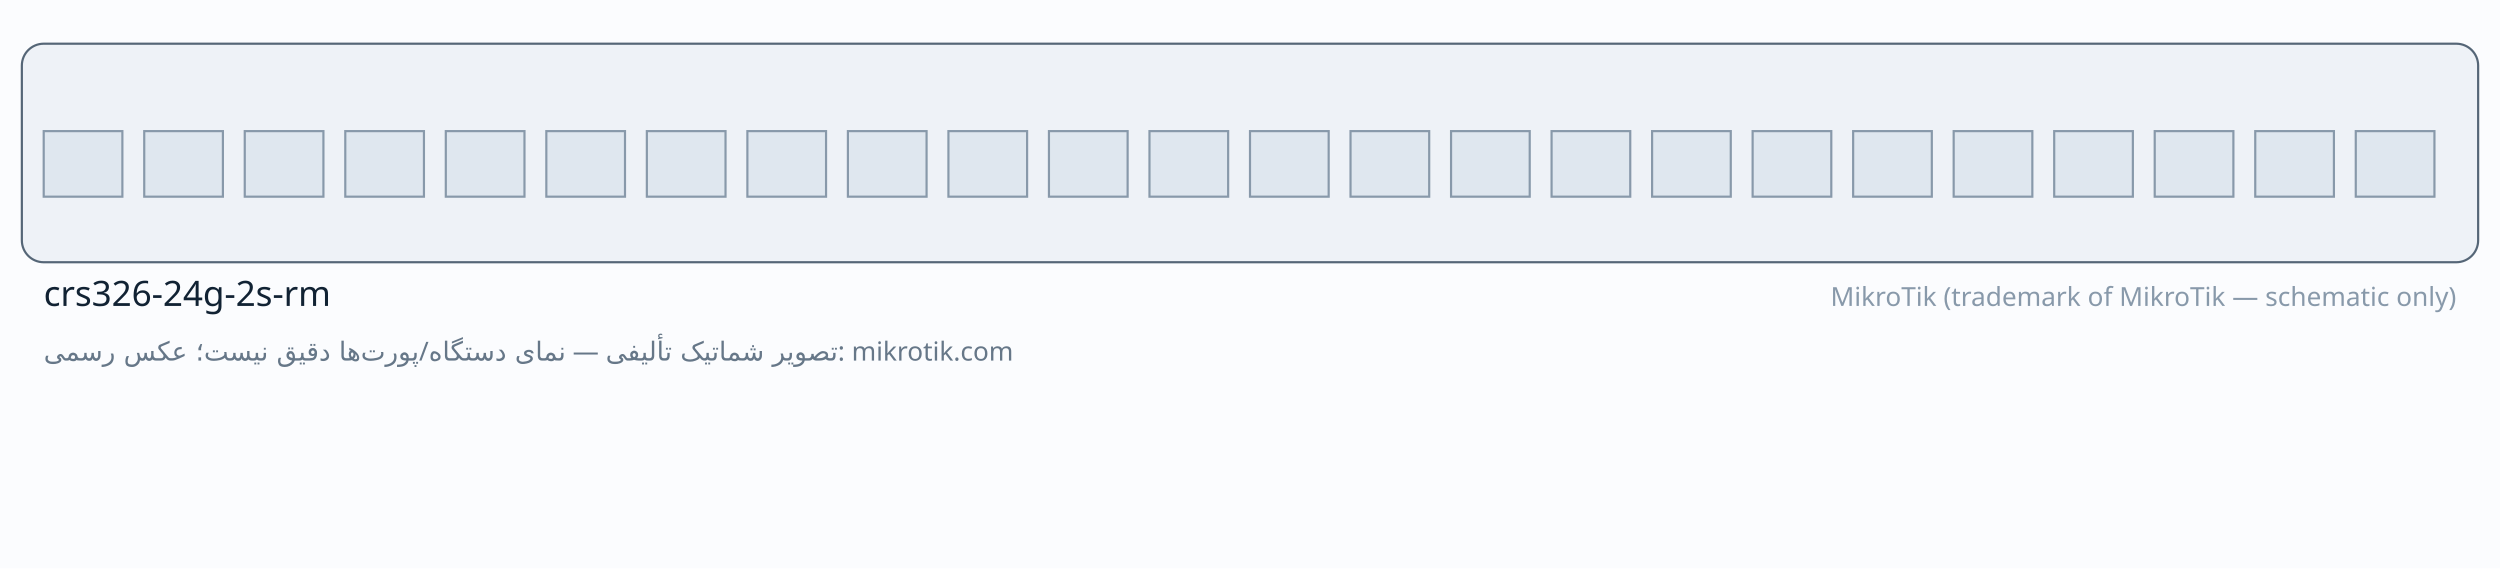
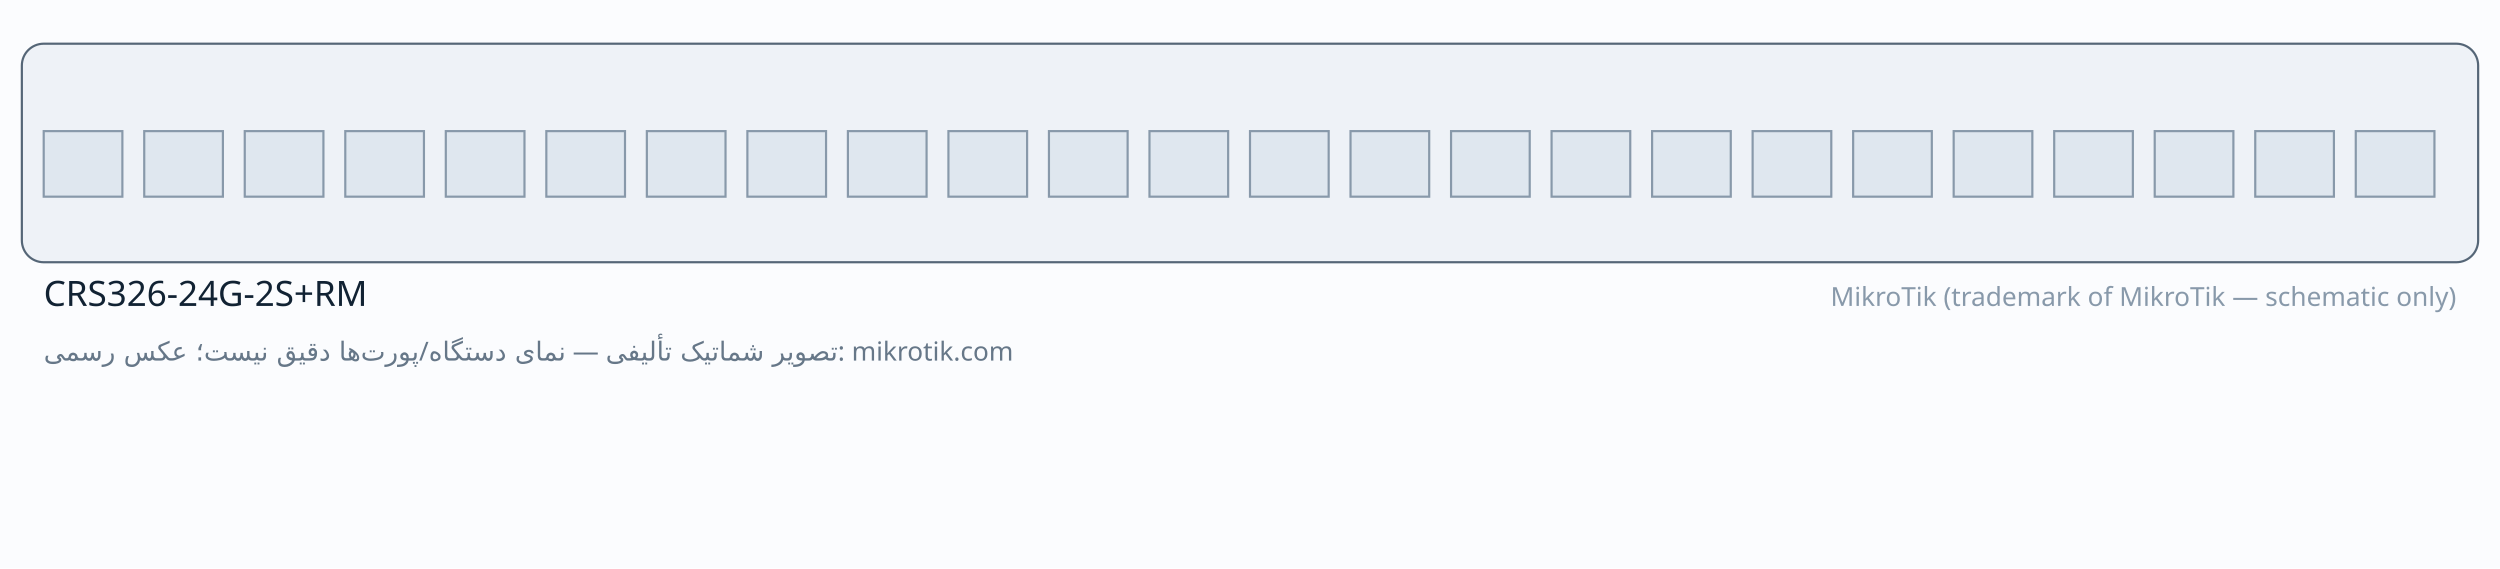
<svg xmlns="http://www.w3.org/2000/svg" viewBox="0 0 1144 260" font-family="Tahoma,sans-serif">
  <rect width="1144" height="260" fill="#fbfcfe" />
  <rect x="10" y="20" width="1124" height="100" rx="10" fill="#eef2f7" stroke="#567" />
  <rect x="20" y="60" width="36" height="30" fill="#dfe7ef" stroke="#89a" />
  <rect x="66" y="60" width="36" height="30" fill="#dfe7ef" stroke="#89a" />
  <rect x="112" y="60" width="36" height="30" fill="#dfe7ef" stroke="#89a" />
  <rect x="158" y="60" width="36" height="30" fill="#dfe7ef" stroke="#89a" />
  <rect x="204" y="60" width="36" height="30" fill="#dfe7ef" stroke="#89a" />
  <rect x="250" y="60" width="36" height="30" fill="#dfe7ef" stroke="#89a" />
  <rect x="296" y="60" width="36" height="30" fill="#dfe7ef" stroke="#89a" />
  <rect x="342" y="60" width="36" height="30" fill="#dfe7ef" stroke="#89a" />
  <rect x="388" y="60" width="36" height="30" fill="#dfe7ef" stroke="#89a" />
  <rect x="434" y="60" width="36" height="30" fill="#dfe7ef" stroke="#89a" />
  <rect x="480" y="60" width="36" height="30" fill="#dfe7ef" stroke="#89a" />
  <rect x="526" y="60" width="36" height="30" fill="#dfe7ef" stroke="#89a" />
  <rect x="572" y="60" width="36" height="30" fill="#dfe7ef" stroke="#89a" />
  <rect x="618" y="60" width="36" height="30" fill="#dfe7ef" stroke="#89a" />
  <rect x="664" y="60" width="36" height="30" fill="#dfe7ef" stroke="#89a" />
  <rect x="710" y="60" width="36" height="30" fill="#dfe7ef" stroke="#89a" />
  <rect x="756" y="60" width="36" height="30" fill="#dfe7ef" stroke="#89a" />
  <rect x="802" y="60" width="36" height="30" fill="#dfe7ef" stroke="#89a" />
  <rect x="848" y="60" width="36" height="30" fill="#dfe7ef" stroke="#89a" />
  <rect x="894" y="60" width="36" height="30" fill="#dfe7ef" stroke="#89a" />
  <rect x="940" y="60" width="36" height="30" fill="#dfe7ef" stroke="#89a" />
  <rect x="986" y="60" width="36" height="30" fill="#dfe7ef" stroke="#89a" />
  <rect x="1032" y="60" width="36" height="30" fill="#dfe7ef" stroke="#89a" />
  <rect x="1078" y="60" width="36" height="30" fill="#dfe7ef" stroke="#89a" />
-   <text x="20" y="140" font-size="16" fill="#123">crs326-24g-2s-rm</text>
+   <text x="20" y="140" font-size="16" fill="#123">CRS326-24G-2S+RM</text>
  <text x="20" y="165" font-size="12" fill="#678">تصویر شماتیک تألیفی — نمای دستگاه/پورت‌ها دقیق نیست؛ عکس رسمی: mikrotik.com</text>
  <text x="1124" y="140" text-anchor="end" font-size="12" fill="#89a">MikroTik (trademark of MikroTik — schematic only)</text>
</svg>
